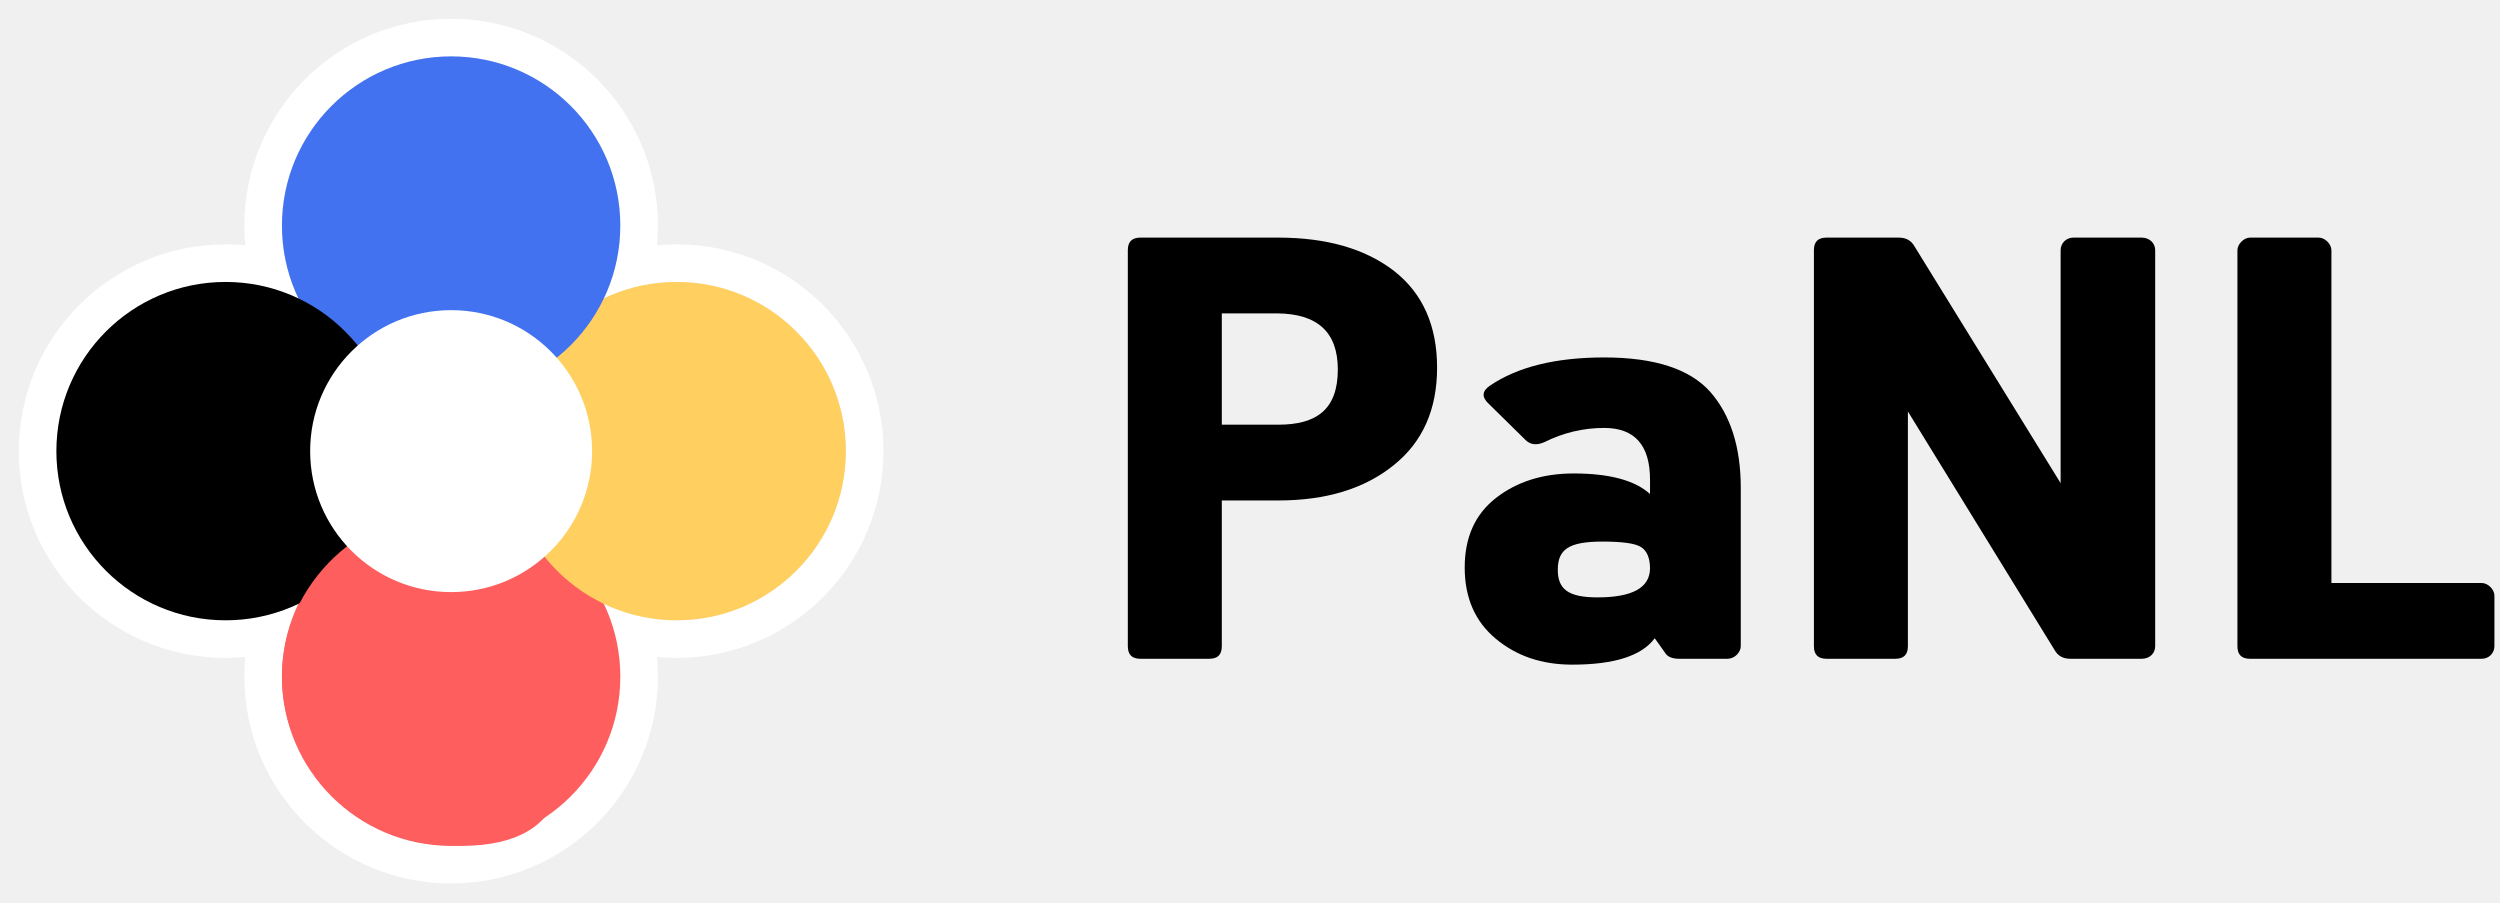
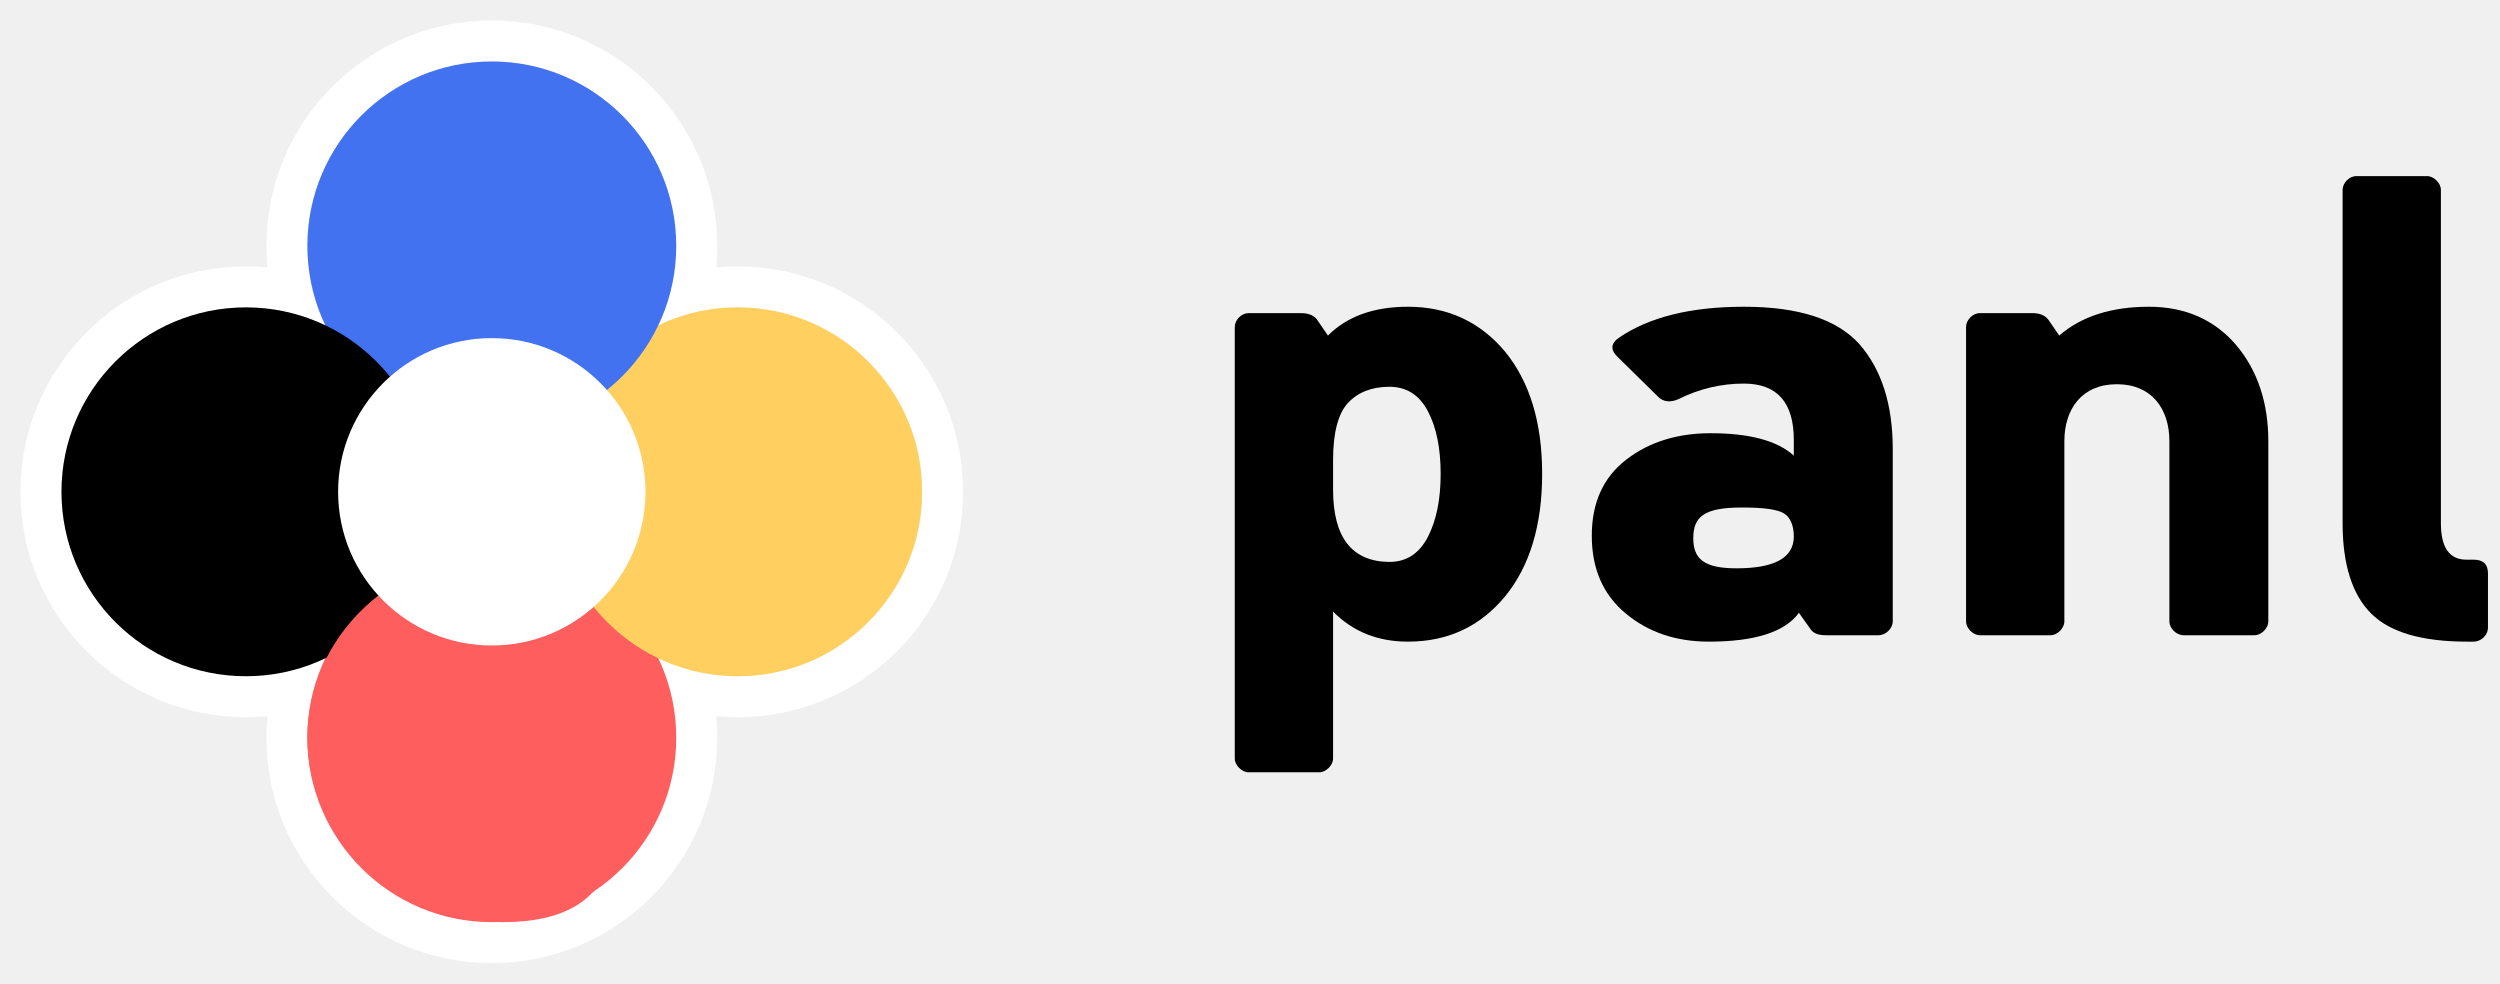
- <svg xmlns="http://www.w3.org/2000/svg" width="133" height="48" viewBox="0 0 133 48" fill="none">
+ <svg xmlns="http://www.w3.org/2000/svg" width="122" height="48" viewBox="0 0 122 48" fill="none">
  <path fill-rule="evenodd" clip-rule="evenodd" d="M32.126 15.874C32.882 15.513 33.697 15.254 34.552 15.116C35.023 15.04 35.507 15 36 15C40.971 15 45 19.029 45 24C45 28.971 40.971 33 36 33C35.507 33 35.023 32.96 34.552 32.884C33.697 32.746 32.882 32.487 32.126 32.126C32.487 32.882 32.746 33.697 32.884 34.552C32.96 35.023 33 35.507 33 36C33 40.971 28.971 45 24 45C19.029 45 15 40.971 15 36C15 35.507 15.04 35.023 15.116 34.552C15.254 33.697 15.513 32.882 15.874 32.126C15.118 32.487 14.303 32.746 13.448 32.884C12.977 32.96 12.493 33 12 33C7.029 33 3 28.971 3 24C3 19.029 7.029 15 12 15C12.493 15 12.977 15.04 13.448 15.116C14.303 15.254 15.118 15.513 15.874 15.874C15.513 15.118 15.254 14.303 15.116 13.448C15.04 12.977 15 12.493 15 12C15 7.029 19.029 3 24 3C28.971 3 33 7.029 33 12C33 12.493 32.96 12.977 32.884 13.448C32.746 14.303 32.487 15.118 32.126 15.874ZM34.95 13.05C35.296 13.017 35.646 13 36 13C42.075 13 47 17.925 47 24C47 30.075 42.075 35 36 35C35.646 35 35.296 34.983 34.95 34.95C34.983 35.296 35 35.646 35 36C35 42.075 30.075 47 24 47C17.925 47 13 42.075 13 36C13 35.646 13.017 35.296 13.05 34.95C12.704 34.983 12.354 35 12 35C5.925 35 1 30.075 1 24C1 17.925 5.925 13 12 13C12.354 13 12.704 13.017 13.05 13.05C13.017 12.704 13 12.354 13 12C13 5.925 17.925 1 24 1C30.075 1 35 5.925 35 12C35 12.354 34.983 12.704 34.95 13.05ZM22.95 22.95C22.983 23.296 23 23.646 23 24C23 24.354 22.983 24.704 22.95 25.05C23.296 25.017 23.646 25 24 25C24.354 25 24.704 25.017 25.05 25.05C25.017 24.704 25 24.354 25 24C25 23.646 25.017 23.296 25.05 22.95C24.704 22.983 24.354 23 24 23C23.646 23 23.296 22.983 22.95 22.95ZM20.884 22.552C20.96 23.023 21 23.507 21 24C21 24.493 20.96 24.977 20.884 25.448C20.746 26.303 20.487 27.118 20.126 27.874C20.882 27.513 21.697 27.254 22.552 27.116C23.023 27.04 23.507 27 24 27C24.493 27 24.977 27.04 25.448 27.116C26.303 27.254 27.118 27.513 27.874 27.874C27.513 27.118 27.254 26.303 27.116 25.448C27.04 24.977 27 24.493 27 24C27 23.507 27.04 23.023 27.116 22.552C27.254 21.697 27.513 20.882 27.874 20.126C27.118 20.487 26.303 20.746 25.448 20.884C24.977 20.96 24.493 21 24 21C23.507 21 23.023 20.96 22.552 20.884C21.697 20.746 20.882 20.487 20.126 20.126C20.487 20.882 20.746 21.697 20.884 22.552Z" fill="white" />
  <circle cx="24" cy="36" r="9" fill="#FF5E5E" />
  <circle cx="36" cy="24" r="9" fill="#FFCF60" />
  <circle cx="24" cy="12" r="9" fill="#4272EF" />
  <circle cx="12" cy="24" r="9" fill="black" />
  <path d="M24.535 45C19.269 45 15 40.971 15 36C15 31.029 19.269 27 24.535 27C24.535 27 36.832 45 24.535 45Z" fill="#FF5E5E" />
  <circle cx="24" cy="24" r="7.5" fill="white" />
-   <path d="M76.453 19.562C76.453 17.328 75.688 15.609 74.172 14.422C72.641 13.234 70.578 12.641 68 12.641H60.672C60.219 12.641 60 12.859 60 13.312V34.375C60 34.828 60.219 35.047 60.672 35.047H64.328C64.781 35.047 65 34.828 65 34.375V26.625H68C70.547 26.625 72.594 26 74.141 24.75C75.688 23.516 76.453 21.781 76.453 19.562ZM65 22.594V16.672H67.938C70.094 16.688 71.172 17.672 71.172 19.656C71.172 21.781 70.047 22.594 68 22.594H65Z" fill="black" />
-   <path d="M83.641 35.359C85.875 35.359 87.344 34.891 88.031 33.953L88.609 34.766C88.734 34.953 88.984 35.047 89.344 35.047H91.906C92.281 35.047 92.609 34.703 92.609 34.375V25.953C92.609 23.781 92.062 22.078 90.984 20.844C89.891 19.625 88.016 19.016 85.344 19.016C82.766 19.016 80.734 19.516 79.266 20.516C78.844 20.797 78.812 21.125 79.203 21.484L81.156 23.406C81.406 23.656 81.734 23.703 82.141 23.531C83.172 23.016 84.234 22.766 85.344 22.766C86.969 22.766 87.781 23.688 87.781 25.516V26.281C86.969 25.547 85.609 25.188 83.719 25.188C82.078 25.188 80.703 25.625 79.594 26.484C78.484 27.344 77.922 28.578 77.922 30.188C77.922 31.797 78.469 33.062 79.578 33.984C80.688 34.906 82.031 35.359 83.641 35.359ZM84.984 31.781C83.406 31.781 82.875 31.328 82.875 30.312C82.875 29.25 83.422 28.812 85.25 28.812C86.312 28.812 87 28.906 87.312 29.109C87.625 29.312 87.781 29.703 87.781 30.25C87.766 31.266 86.844 31.781 84.984 31.781Z" fill="black" />
-   <path d="M100.828 35.047C101.281 35.047 101.5 34.828 101.5 34.375V21.891L109.312 34.594C109.484 34.891 109.75 35.047 110.141 35.047H113.938C114.375 35.047 114.656 34.75 114.656 34.375V13.312C114.656 12.938 114.359 12.641 113.938 12.641H110.297C109.922 12.641 109.625 12.938 109.625 13.312V25.703L101.844 13.094C101.672 12.797 101.406 12.641 101.016 12.641H97.172C96.719 12.641 96.5 12.859 96.5 13.312V34.375C96.5 34.828 96.719 35.047 97.172 35.047H100.828Z" fill="black" />
-   <path d="M124.031 13.312C124.031 12.984 123.688 12.641 123.359 12.641H119.703C119.375 12.641 119.031 12.984 119.031 13.312V34.375C119.031 34.828 119.25 35.047 119.703 35.047H132.031C132.406 35.047 132.703 34.75 132.703 34.375V31.688C132.703 31.359 132.359 31.016 132.031 31.016H124.031V13.312Z" fill="black" />
+   <path d="M60.257 37.016C60.257 37.344 60.601 37.688 60.929 37.688H64.382C64.71 37.688 65.054 37.344 65.054 37.016V29.844C66.022 30.828 67.241 31.312 68.71 31.312C70.647 31.312 72.226 30.578 73.444 29.109C74.647 27.641 75.257 25.641 75.257 23.125C75.257 20.609 74.647 18.625 73.444 17.156C72.226 15.703 70.647 14.969 68.71 14.969C67.038 14.969 65.741 15.438 64.804 16.375L64.257 15.578C64.085 15.375 63.835 15.281 63.491 15.281H60.929C60.569 15.281 60.257 15.625 60.257 15.953V37.016ZM65.054 22.453C65.054 21.109 65.304 20.172 65.788 19.656C66.272 19.141 66.944 18.875 67.804 18.875C68.632 18.875 69.257 19.266 69.679 20.062C70.101 20.859 70.304 21.891 70.304 23.125C70.304 24.359 70.101 25.391 69.679 26.203C69.257 27.016 68.632 27.422 67.804 27.422C65.976 27.406 65.054 26.234 65.054 23.891V22.453Z" fill="black" />
+   <path d="M83.397 31.312C85.632 31.312 87.101 30.844 87.788 29.906L88.366 30.719C88.491 30.906 88.741 31 89.101 31H91.663C92.038 31 92.366 30.656 92.366 30.328V21.906C92.366 19.734 91.819 18.031 90.741 16.797C89.647 15.578 87.772 14.969 85.101 14.969C82.522 14.969 80.491 15.469 79.022 16.469C78.601 16.75 78.569 17.078 78.96 17.438L80.913 19.359C81.163 19.609 81.491 19.656 81.897 19.484C82.929 18.969 83.991 18.719 85.101 18.719C86.726 18.719 87.538 19.641 87.538 21.469V22.234C86.726 21.5 85.366 21.141 83.476 21.141C81.835 21.141 80.46 21.578 79.351 22.438C78.241 23.297 77.679 24.531 77.679 26.141C77.679 27.75 78.226 29.016 79.335 29.938C80.444 30.859 81.788 31.312 83.397 31.312ZM84.741 27.734C83.163 27.734 82.632 27.281 82.632 26.266C82.632 25.203 83.179 24.766 85.007 24.766C86.069 24.766 86.757 24.859 87.069 25.062C87.382 25.266 87.538 25.656 87.538 26.203C87.522 27.219 86.601 27.734 84.741 27.734Z" fill="black" />
+   <path d="M100.069 31C100.397 31 100.741 30.656 100.741 30.328V21.531C100.741 19.953 101.601 18.75 103.304 18.75C105.007 18.75 105.866 19.953 105.866 21.531V30.328C105.866 30.656 106.194 31 106.569 31H110.022C110.351 31 110.694 30.656 110.694 30.328V21.531C110.694 19.641 110.163 18.062 109.116 16.828C108.054 15.594 106.632 14.969 104.866 14.969C103.038 14.969 101.569 15.438 100.491 16.375L99.944 15.578C99.772 15.375 99.522 15.281 99.179 15.281H96.616C96.257 15.281 95.944 15.625 95.944 15.953V30.328C95.944 30.656 96.288 31 96.616 31H100.069Z" fill="black" />
+   <path d="M121.413 27.984C121.413 27.531 121.179 27.312 120.71 27.312H120.397C119.538 27.328 119.116 26.734 119.116 25.531V9.266C119.116 8.938 118.772 8.594 118.444 8.594H114.991C114.632 8.594 114.319 8.938 114.319 9.266V25.531C114.319 27.547 114.788 29.016 115.71 29.938C116.632 30.859 118.194 31.312 120.397 31.312H120.71C121.101 31.312 121.413 30.969 121.413 30.641V27.984Z" fill="black" />
</svg>
